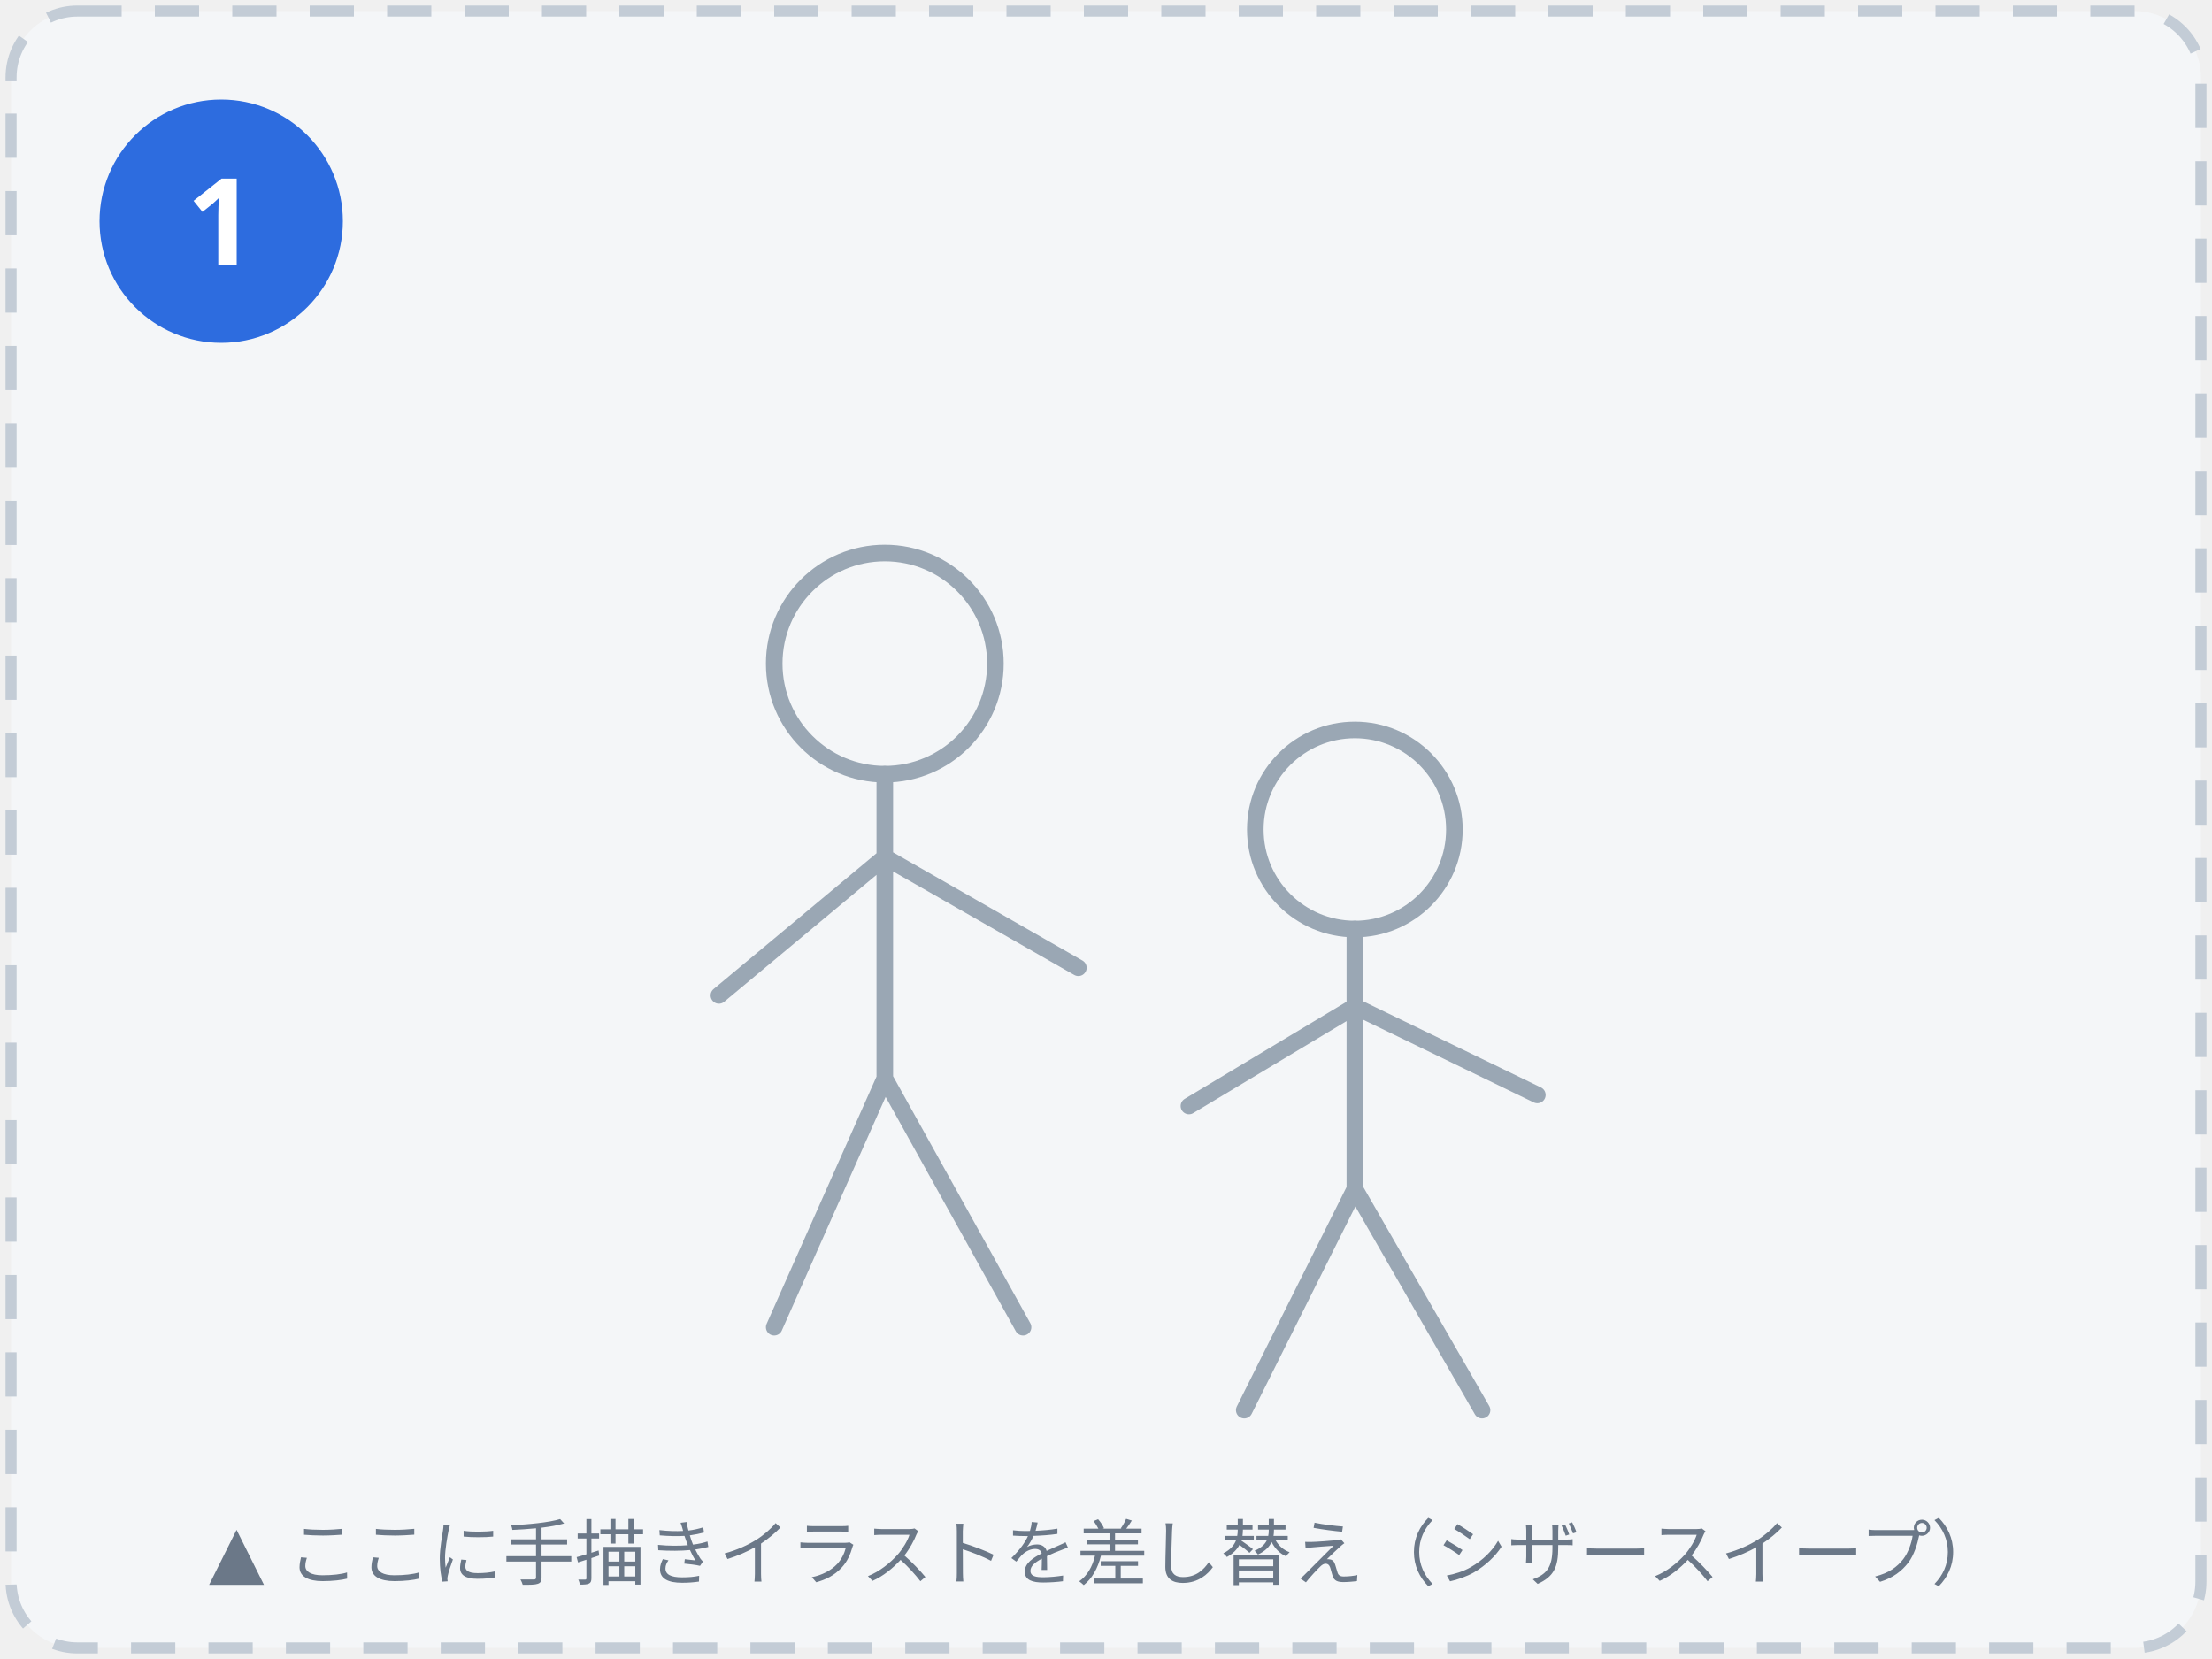
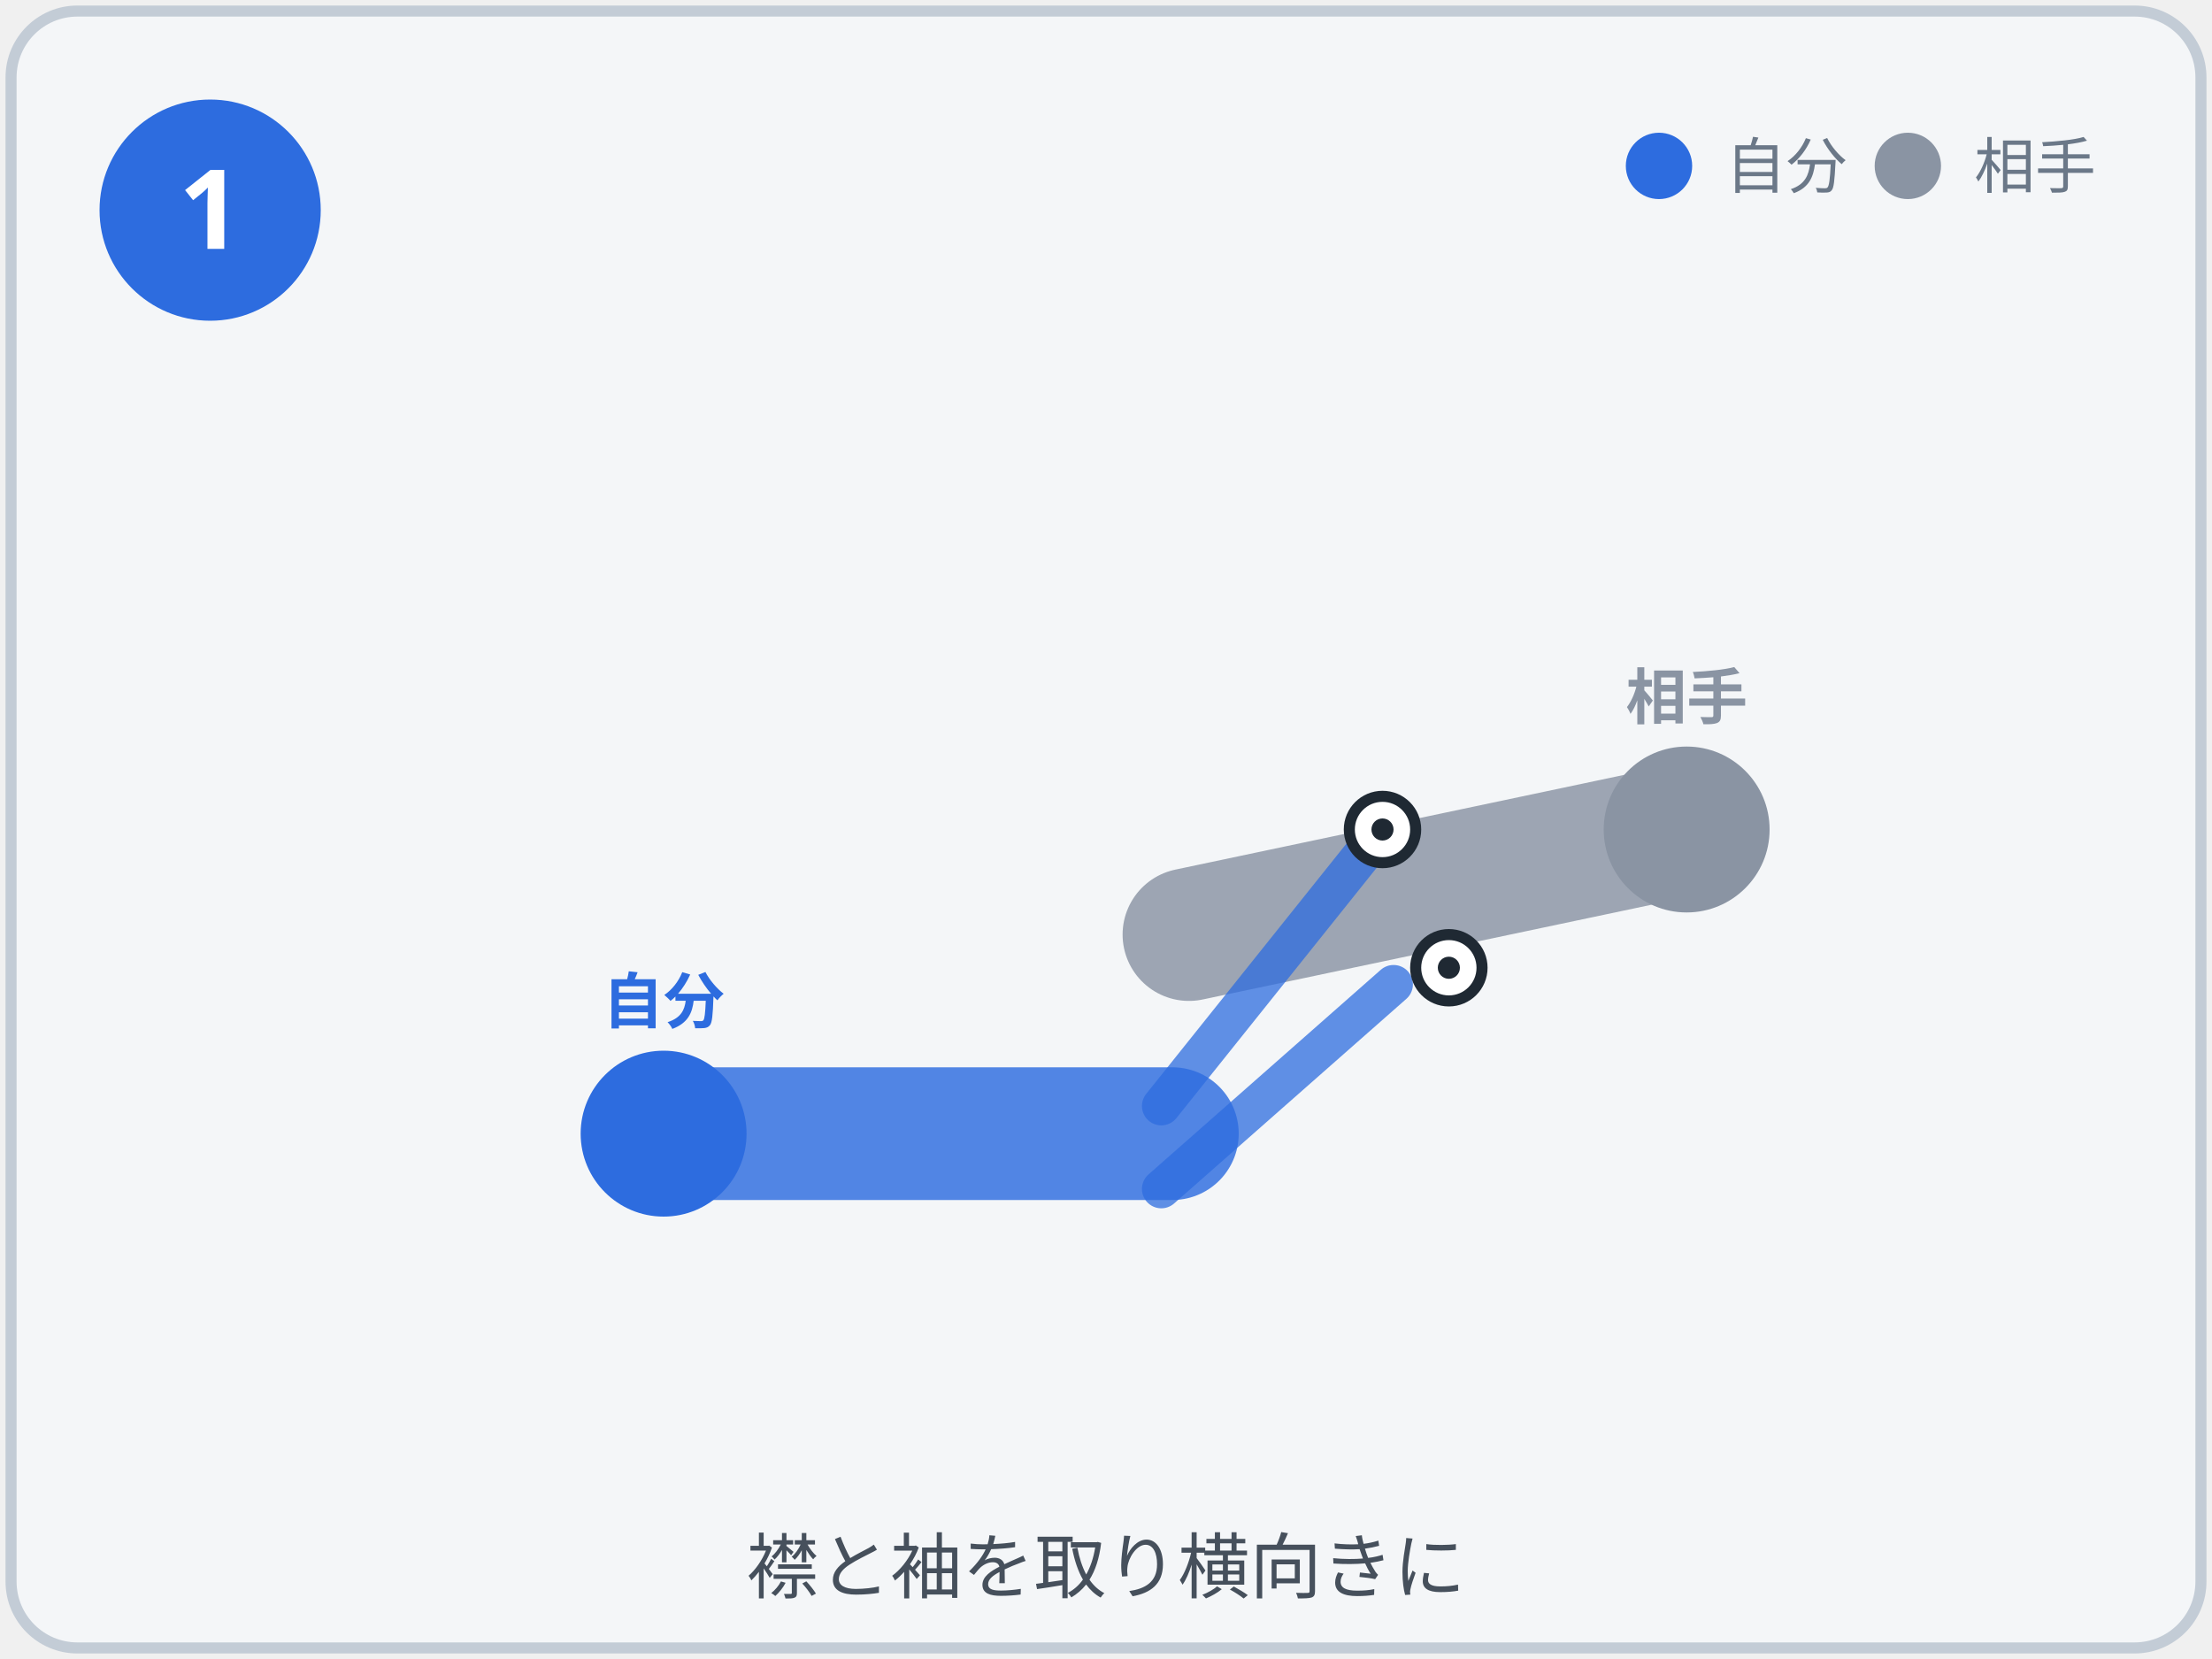
- <svg xmlns="http://www.w3.org/2000/svg" viewBox="0 0 400 300" role="img" aria-label="シザースイープ ステップ1">
-   <rect x="2" y="2" width="396" height="296" rx="12" fill="#f4f6f8" stroke="#c3ccd6" stroke-width="2" stroke-dasharray="8 6" />
-   <circle cx="40" cy="40" r="22" fill="#2d6cdf" />
-   <text x="40" y="48" font-family="sans-serif" font-size="22" font-weight="bold" fill="#fff" text-anchor="middle">1</text>
-   <g fill="none" stroke="#9aa7b4" stroke-width="3" stroke-linecap="round">
-     <circle cx="160" cy="120" r="20" />
-     <path d="M160 140 L160 195 M160 155 L130 180 M160 155 L195 175 M160 195 L140 240 M160 195 L185 240" />
-     <circle cx="245" cy="150" r="18" />
-     <path d="M245 168 L245 215 M245 182 L215 200 M245 182 L278 198 M245 215 L225 255 M245 215 L268 255" />
+ <svg xmlns="http://www.w3.org/2000/svg" viewBox="0 0 400 300" role="img" aria-label="襟と袖を取り横向きに">
+   <defs>
+     <marker id="ah" viewBox="0 0 10 10" refX="8" refY="5" markerWidth="7" markerHeight="7" orient="auto-start-reverse">
+       <path d="M0 0L10 5L0 10z" fill="#e0552b" />
+     </marker>
+   </defs>
+   <rect x="2" y="2" width="396" height="296" rx="12" fill="#f4f6f8" stroke="#c3ccd6" stroke-width="2" />
+   <circle cx="38" cy="38" r="20" fill="#2d6cdf" />
+   <text x="38" y="45" font-family="sans-serif" font-size="20" font-weight="bold" fill="#fff" text-anchor="middle">1</text>
+   <g>
+     <circle cx="300" cy="30" r="6" fill="#2d6cdf" />
+     <text x="312" y="34" font-family="sans-serif" font-size="11" fill="#6b7888">自分</text>
+     <circle cx="345" cy="30" r="6" fill="#8a94a3" />
+     <text x="357" y="34" font-family="sans-serif" font-size="11" fill="#6b7888">相手</text>
  </g>
-   <text x="200" y="285" font-family="sans-serif" font-size="13" fill="#6b7888" text-anchor="middle">▲ ここに手描きイラストを差し替え（シザースイープ）</text>
+   <line x1="120" y1="205" x2="212" y2="205" stroke="#2d6cdf" stroke-width="24" stroke-linecap="round" opacity="0.82" />
+   <circle cx="120" cy="205" r="15" fill="#2d6cdf" />
+   <text x="120" y="185" font-family="sans-serif" font-size="11" font-weight="bold" fill="#2d6cdf" text-anchor="middle">自分</text>
+   <line x1="305" y1="150" x2="215" y2="169" stroke="#8a94a3" stroke-width="24" stroke-linecap="round" opacity="0.82" />
+   <circle cx="305" cy="150" r="15" fill="#8a94a3" />
+   <text x="305" y="130" font-family="sans-serif" font-size="11" font-weight="bold" fill="#8a94a3" text-anchor="middle">相手</text>
+   <line x1="210" y1="200" x2="250" y2="150" stroke="#2d6cdf" stroke-width="7" stroke-linecap="round" opacity="0.75" />
+   <line x1="210" y1="215" x2="252" y2="178" stroke="#2d6cdf" stroke-width="7" stroke-linecap="round" opacity="0.75" />
+   <circle cx="250" cy="150" r="6" fill="#fff" stroke="#1f2933" stroke-width="2" />
+   <circle cx="250" cy="150" r="2" fill="#1f2933" />
+   <circle cx="262" cy="175" r="6" fill="#fff" stroke="#1f2933" stroke-width="2" />
+   <circle cx="262" cy="175" r="2" fill="#1f2933" />
+   <text x="200" y="288" font-family="sans-serif" font-size="13" fill="#46505c" text-anchor="middle">襟と袖を取り横向きに</text>
</svg>
